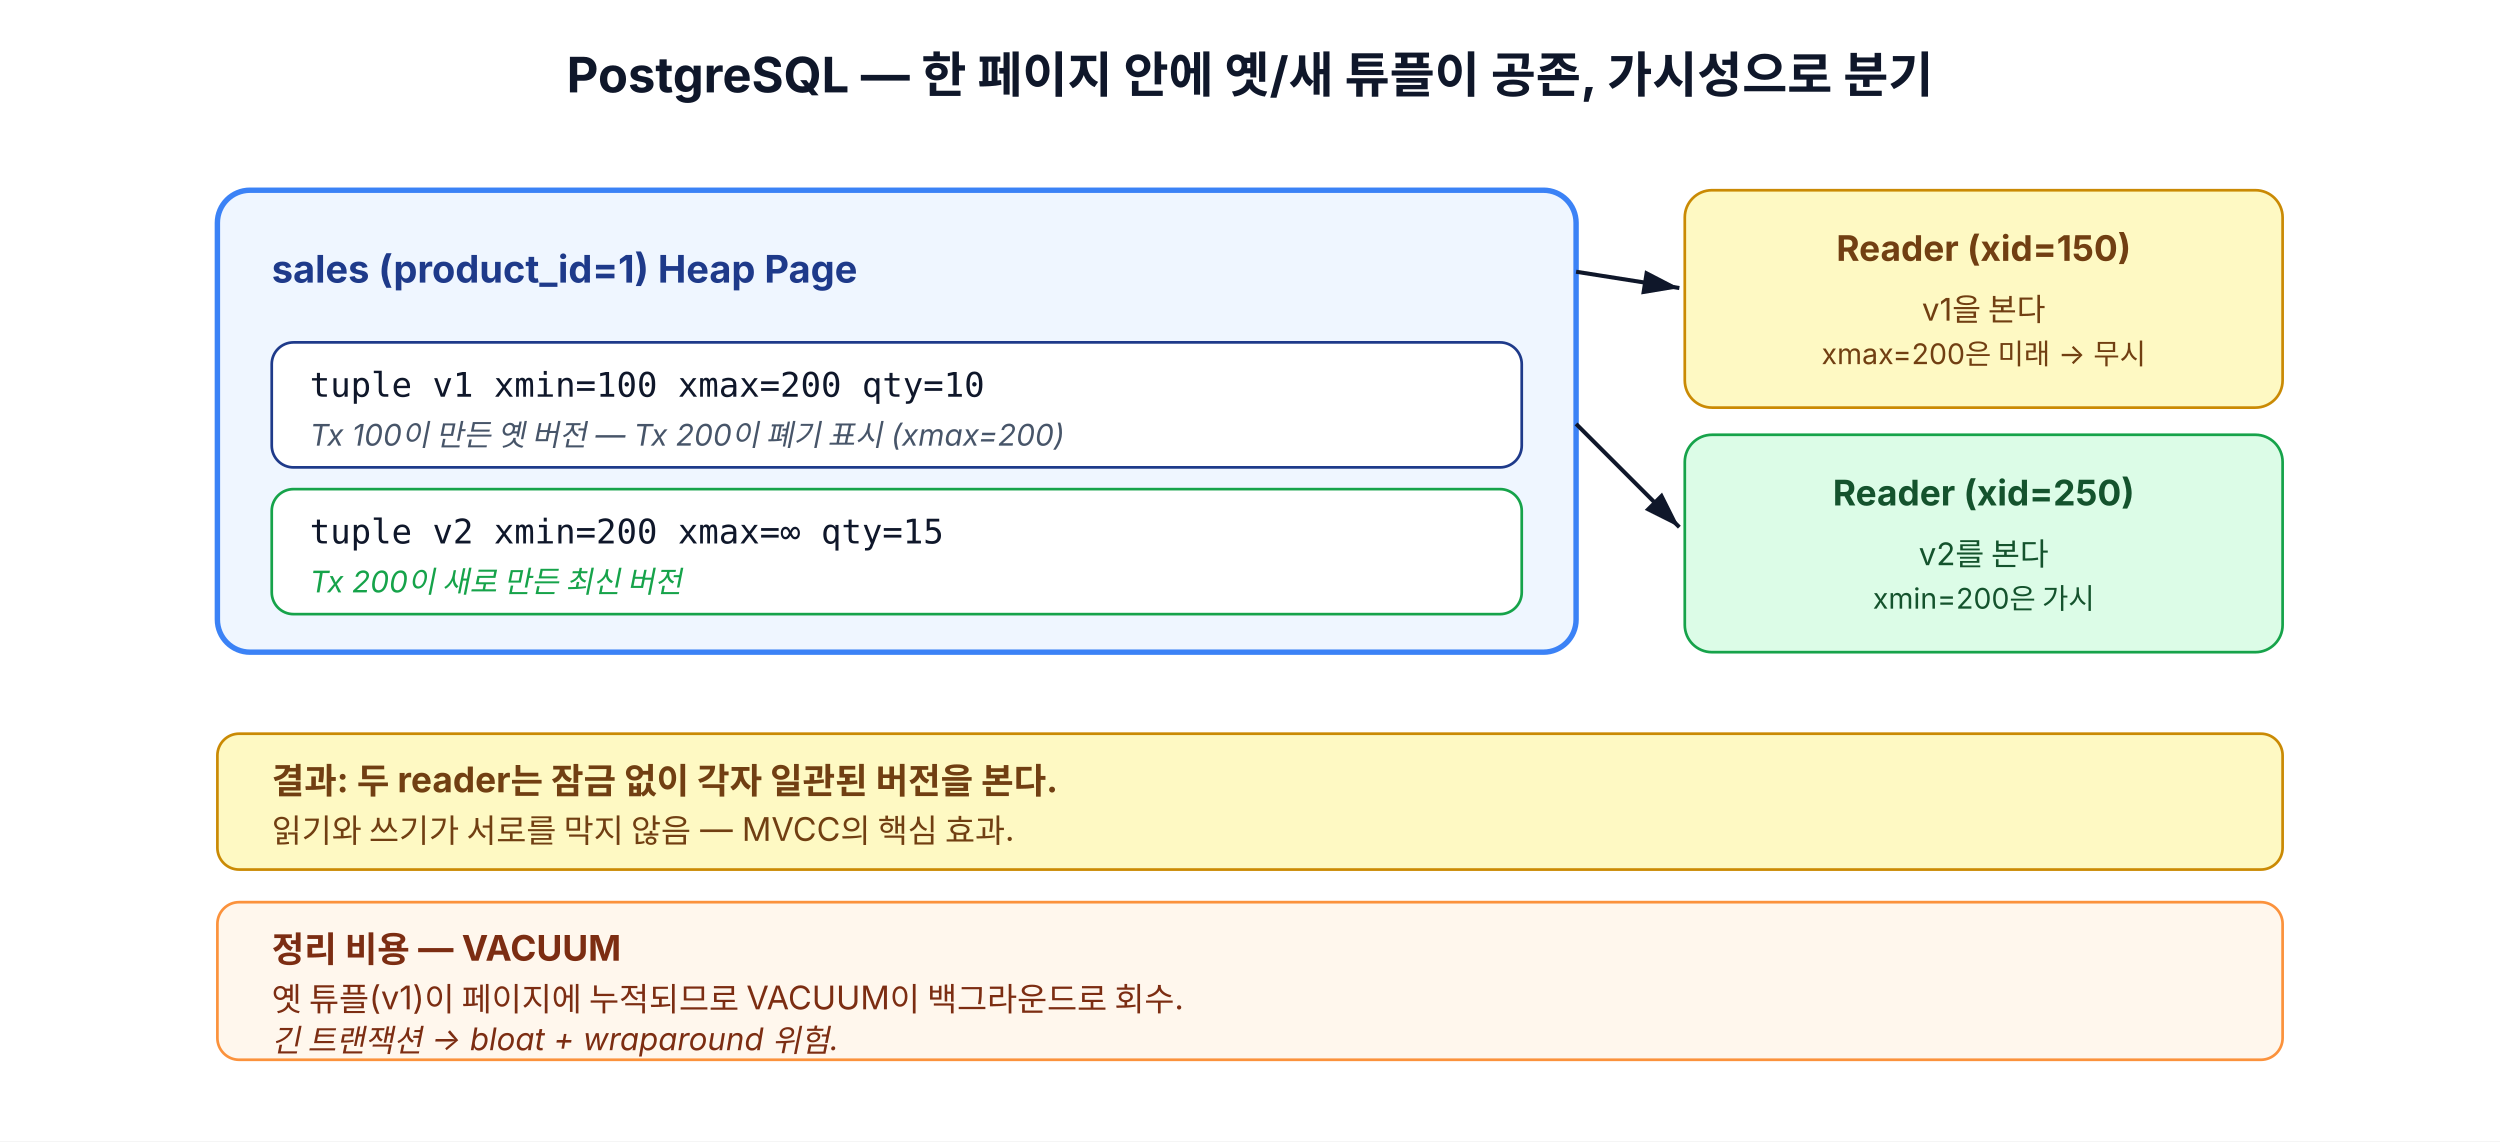
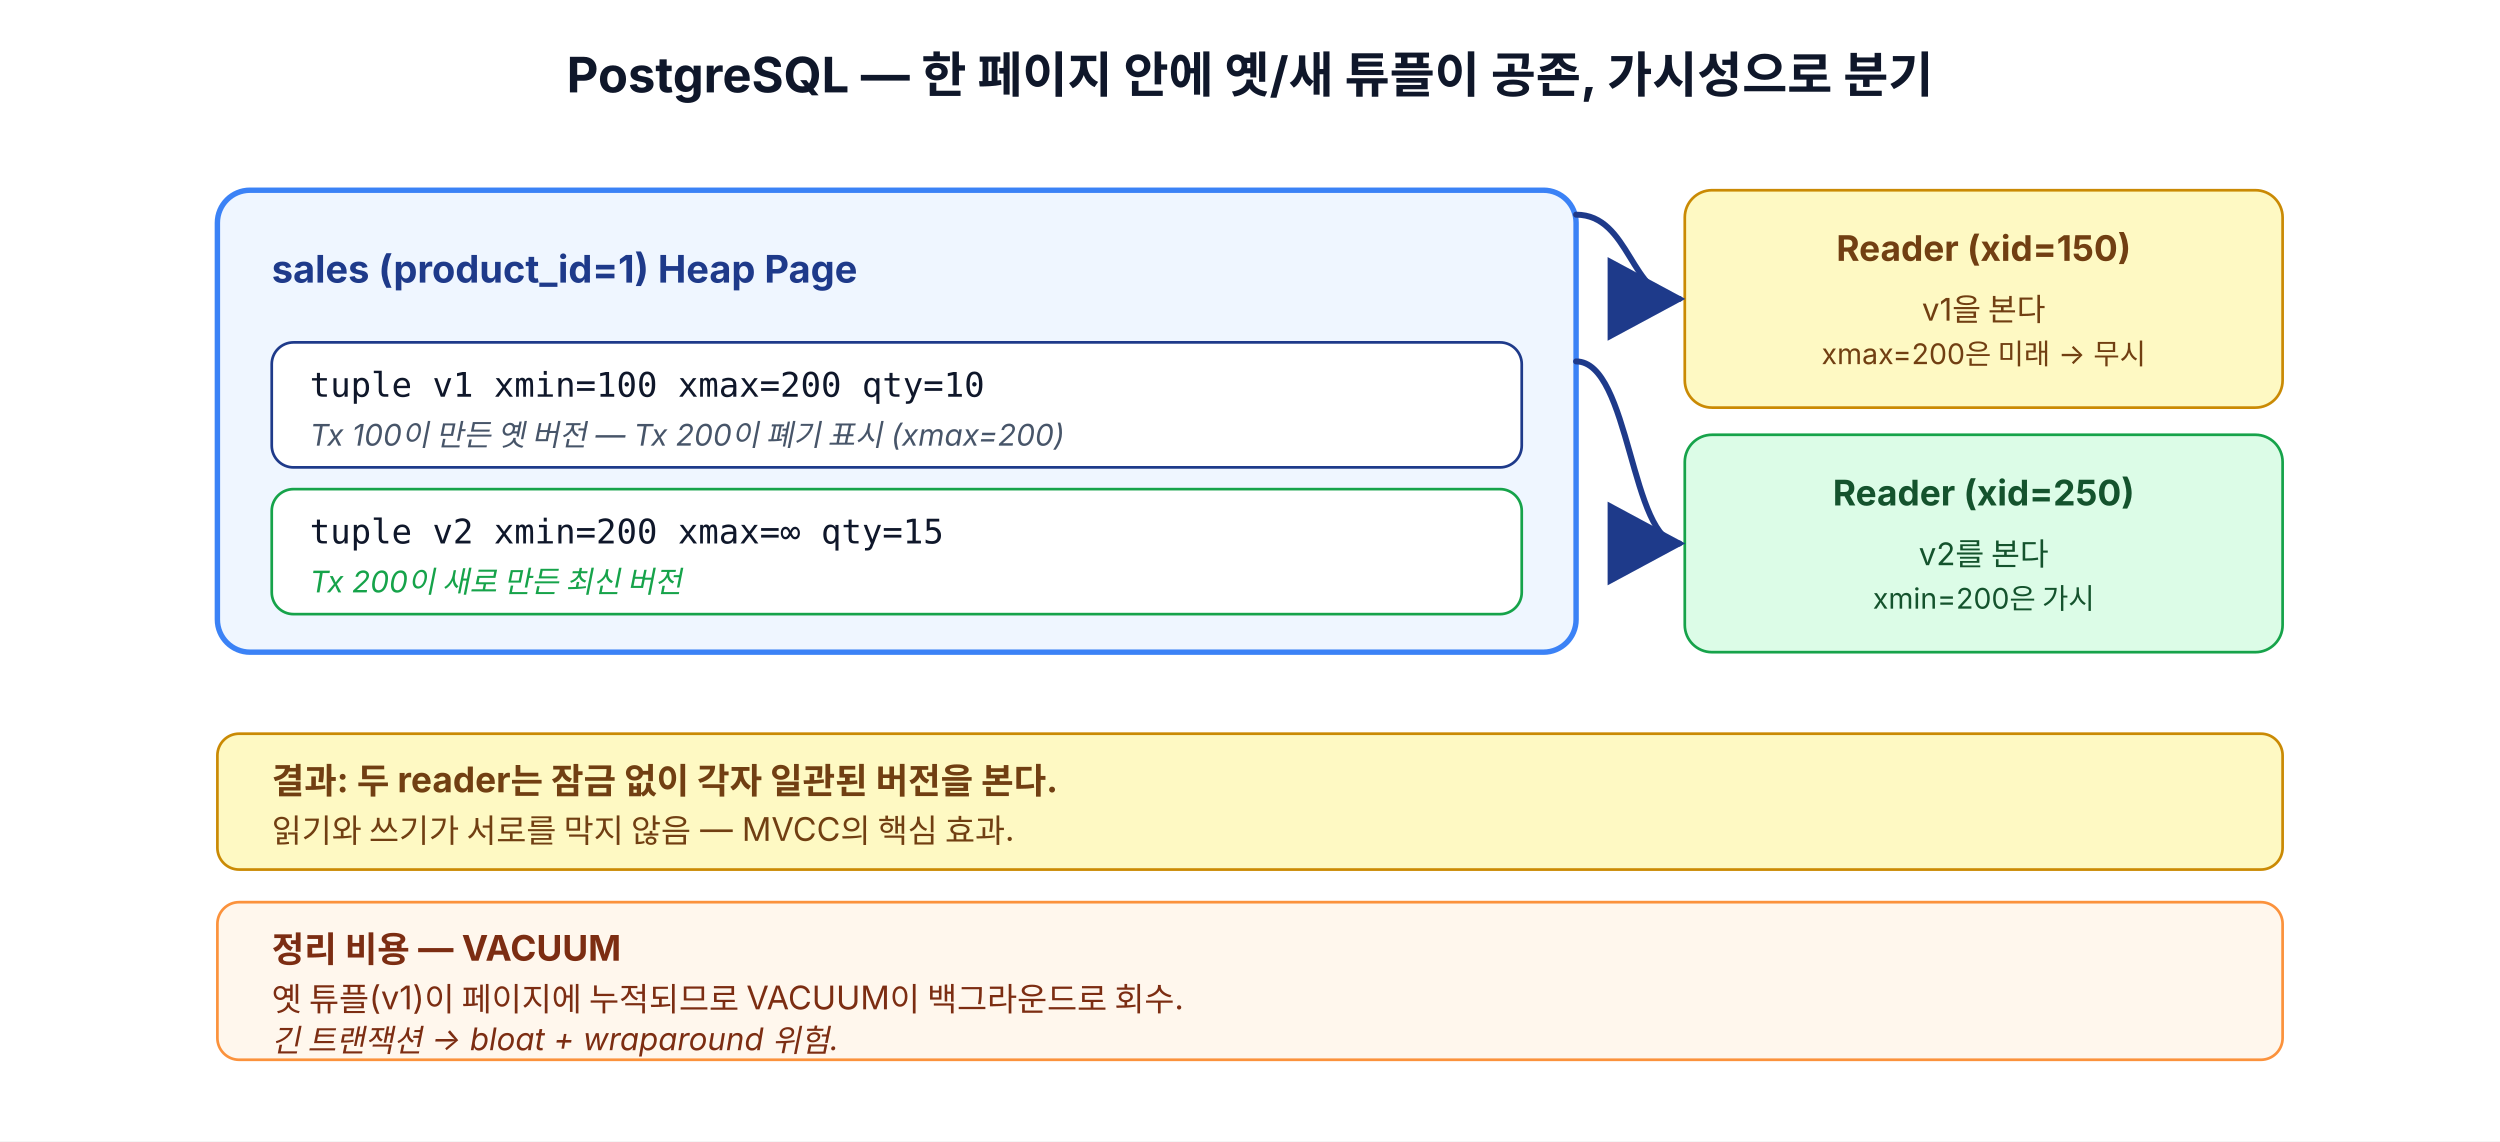
<svg xmlns="http://www.w3.org/2000/svg" viewBox="0 0 920 420" font-family="-apple-system, 'Pretendard', 'Segoe UI', sans-serif">
  <defs>
-     <marker id="pgvArr" markerWidth="10" markerHeight="10" refX="9" refY="3" orient="auto">
-       <path d="M0,0 L0,6 L9,3 z" fill="#0f172a" />
+     <marker id="pgvArr" markerWidth="14" markerHeight="14" refX="12" refY="7" orient="auto">
+       <path d="M0,0 L0,14 L13,7 z" fill="#1e3a8a" />
    </marker>
  </defs>
  <rect width="920" height="420" fill="#fff" />
  <text x="460" y="34" font-size="18" font-weight="700" fill="#0f172a" text-anchor="middle">PostgreSQL — 한 페이지 안에 옛/새 튜플이 공존, 가시성으로 분기</text>
  <g transform="translate(80, 70)">
    <rect width="500" height="170" rx="12" fill="#eff6ff" stroke="#3b82f6" stroke-width="2" />
    <text x="20" y="34" font-size="14" font-weight="700" fill="#1e3a8a">sales (product_id=1) Heap Page</text>
    <g transform="translate(20, 56)">
      <rect width="460" height="46" rx="8" fill="#fff" stroke="#1e3a8a" />
      <text x="14" y="20" font-size="12.5" font-family="ui-monospace, Menlo, monospace" fill="#0f172a">tuple v1   xmin=100   xmax=200   qty=10</text>
      <text x="14" y="38" font-size="11" font-style="italic" fill="#475569">Tx 100이 만든 옛 버전 — Tx 200이 폐기 표시 (xmax=200)</text>
    </g>
    <g transform="translate(20, 110)">
      <rect width="460" height="46" rx="8" fill="#fff" stroke="#16a34a" />
      <text x="14" y="20" font-size="12.5" font-family="ui-monospace, Menlo, monospace" fill="#0f172a">tuple v2   xmin=200   xmax=∞    qty=15</text>
      <text x="14" y="38" font-size="11" font-style="italic" fill="#16a34a">Tx 200이 새로 만든 최신 버전</text>
    </g>
  </g>
  <g transform="translate(620, 70)">
    <rect width="220" height="80" rx="10" fill="#fef9c3" stroke="#ca8a04" />
    <text x="110" y="26" font-size="13" font-weight="700" text-anchor="middle" fill="#713f12">Reader (xid=150)</text>
    <text x="110" y="48" font-size="11.5" text-anchor="middle" fill="#713f12">v1을 본다</text>
    <text x="110" y="64" font-size="10.5" text-anchor="middle" fill="#713f12">xmax=200은 미래 → 무시</text>
  </g>
  <g transform="translate(620, 160)">
    <rect width="220" height="80" rx="10" fill="#dcfce7" stroke="#16a34a" />
    <text x="110" y="26" font-size="13" font-weight="700" text-anchor="middle" fill="#14532d">Reader (xid=250)</text>
    <text x="110" y="48" font-size="11.5" text-anchor="middle" fill="#14532d">v2를 본다</text>
    <text x="110" y="64" font-size="10.5" text-anchor="middle" fill="#14532d">xmin=200은 가시</text>
  </g>
-   <line x1="580" y1="100" x2="618" y2="106" stroke="#0f172a" stroke-width="1.5" marker-end="url(#pgvArr)" />
-   <line x1="580" y1="156" x2="618" y2="194" stroke="#0f172a" stroke-width="1.5" marker-end="url(#pgvArr)" />
+   <path d="M 580 79 C 600 79, 600 110, 618 110" fill="none" stroke="#1e3a8a" stroke-width="2.2" stroke-linecap="round" marker-end="url(#pgvArr)" />
+   <path d="M 580 133 C 600 133, 600 200, 618 200" fill="none" stroke="#1e3a8a" stroke-width="2.2" stroke-linecap="round" marker-end="url(#pgvArr)" />
  <g transform="translate(80, 270)">
    <rect width="760" height="50" rx="8" fill="#fef9c3" stroke="#ca8a04" />
    <text x="20" y="22" font-size="13" font-weight="700" fill="#713f12">결과: 두 reader는 잠금 없이 각자 일관된 버전을 본다.</text>
    <text x="20" y="40" font-size="12" fill="#713f12">읽기와 쓰기가 서로를 막지 않음 — MVCC의 핵심 효과.</text>
  </g>
  <g transform="translate(80, 332)">
    <rect width="760" height="58" rx="8" fill="#fff7ed" stroke="#fb923c" />
    <text x="20" y="22" font-size="13" font-weight="700" fill="#7c2d12">정리 비용 — VACUUM</text>
    <text x="20" y="40" font-size="12" fill="#7c2d12">옛 튜플(v1)이 페이지에 누적되므로 VACUUM이 백그라운드로 회수.</text>
    <text x="20" y="55" font-size="11.5" font-style="italic" fill="#7c2d12">긴 트랜잭션 → bloat + wraparound 위험.</text>
  </g>
</svg>
